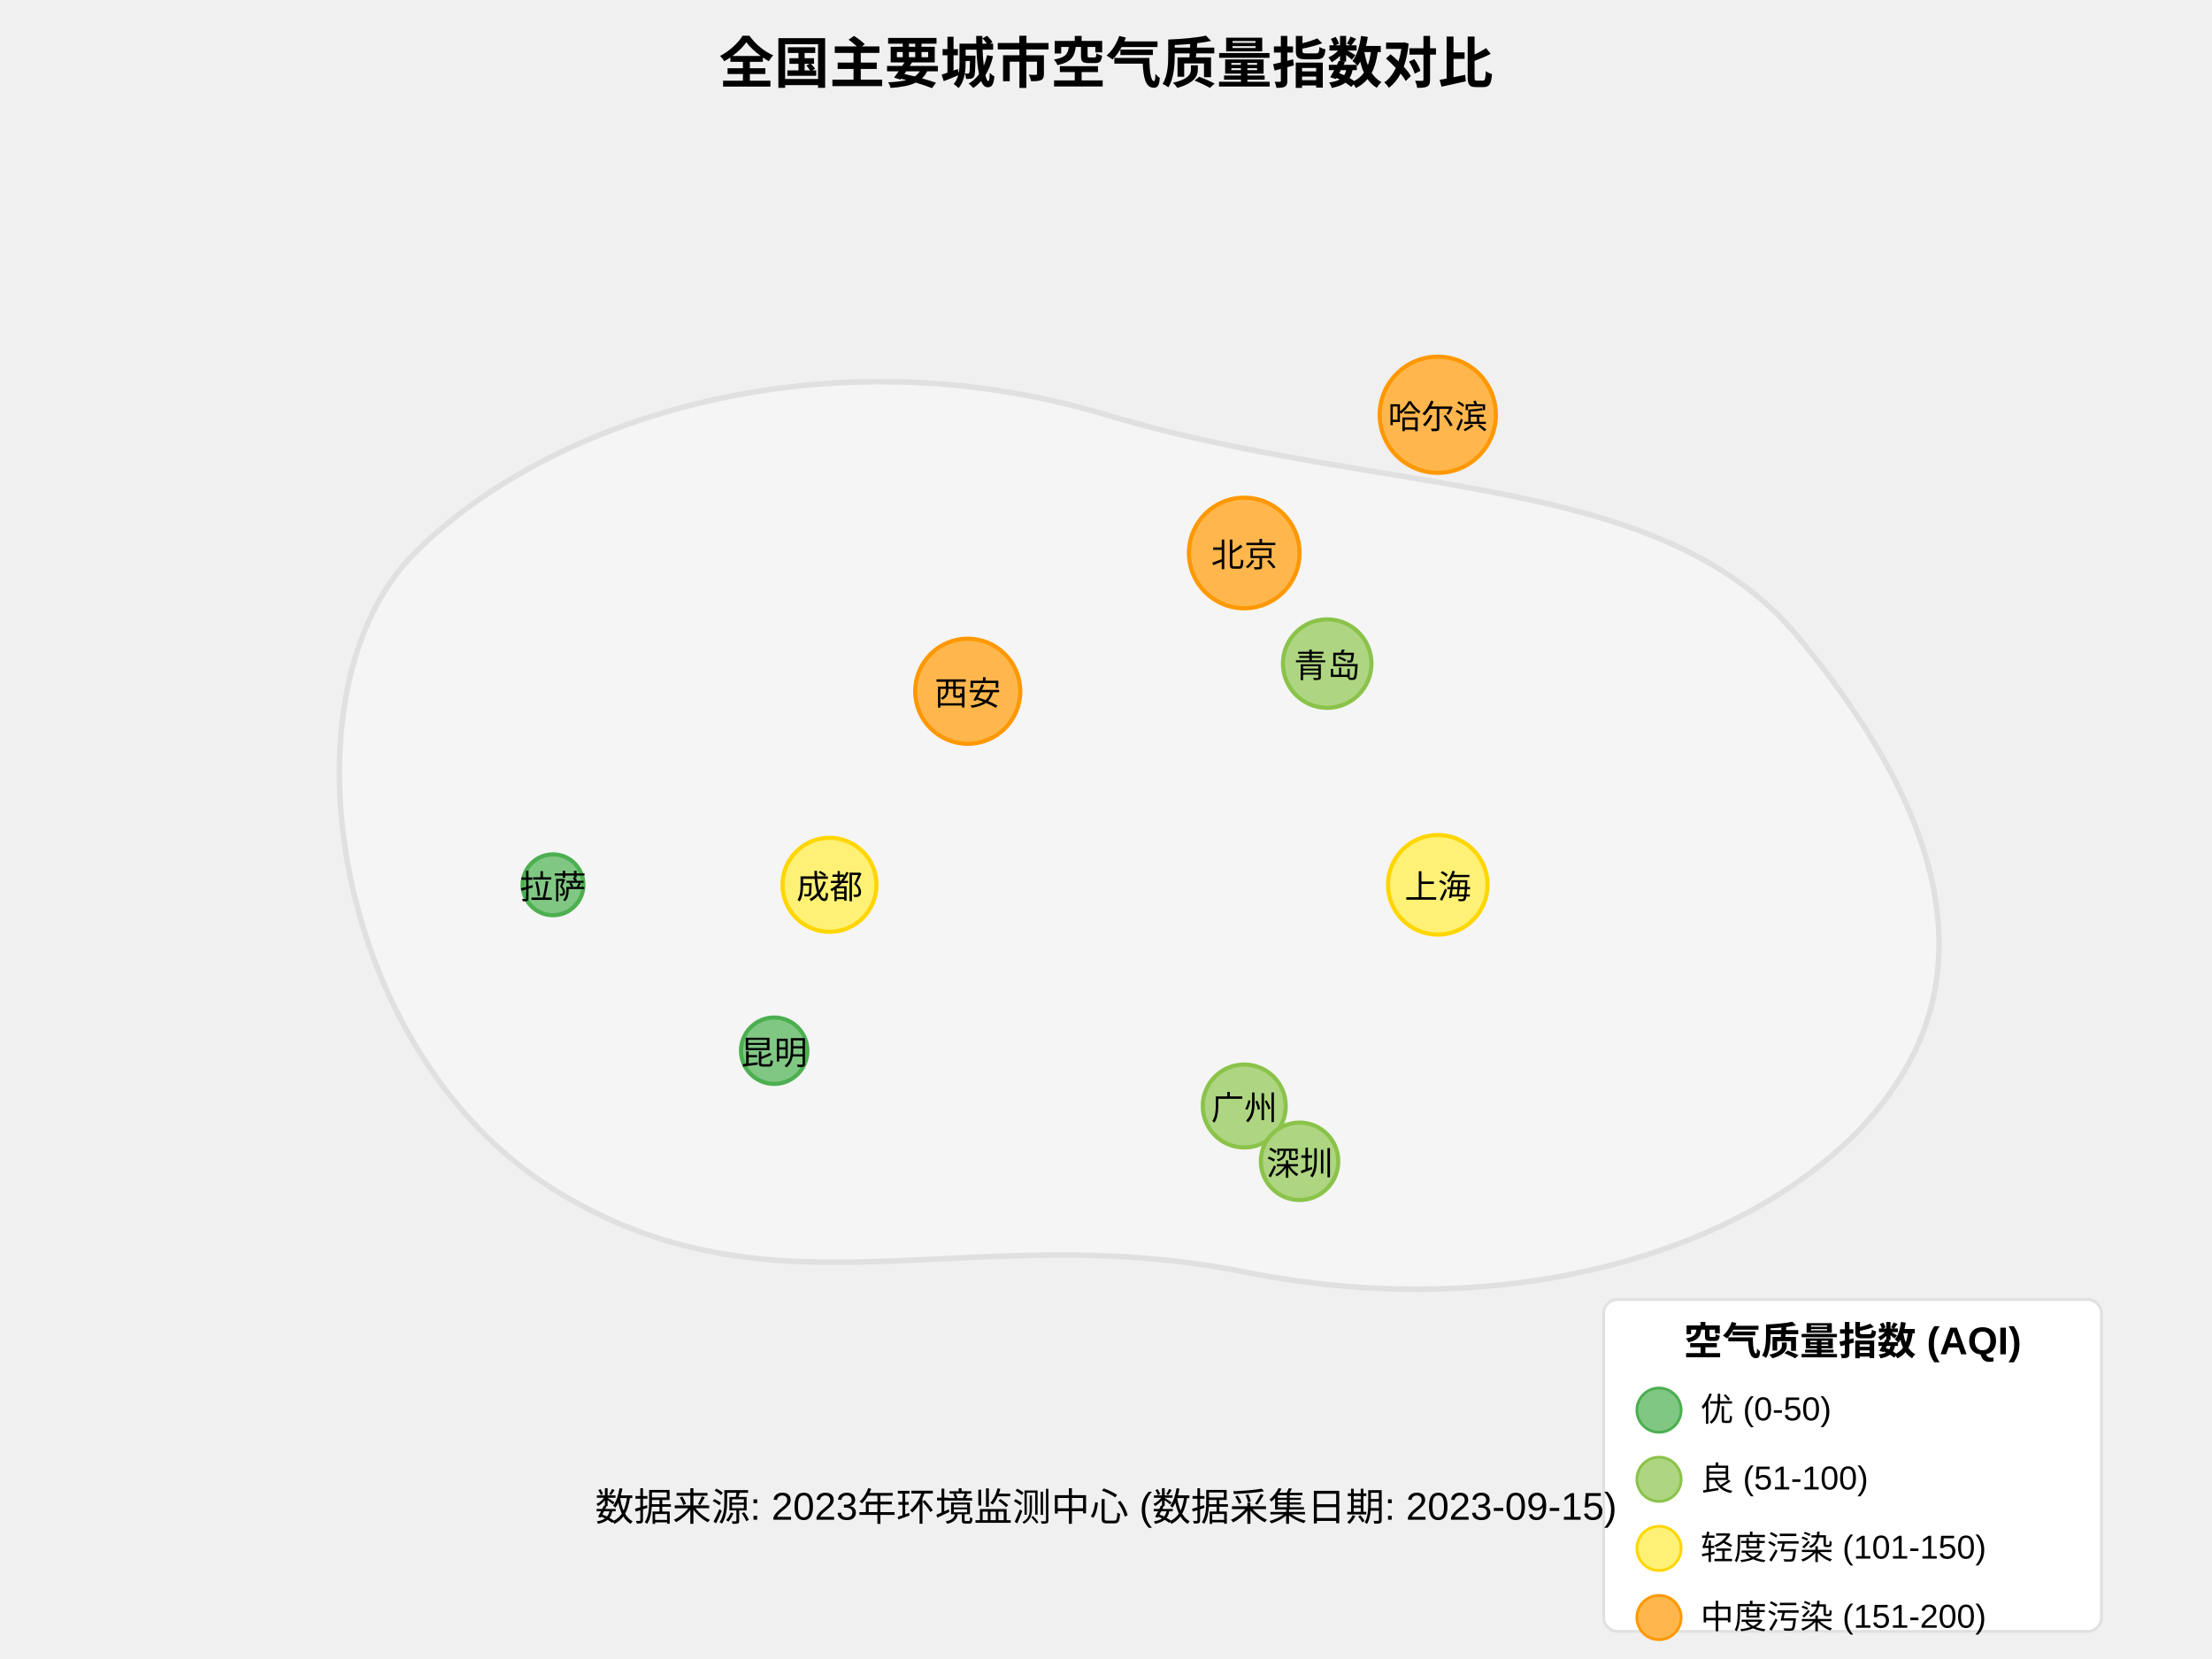
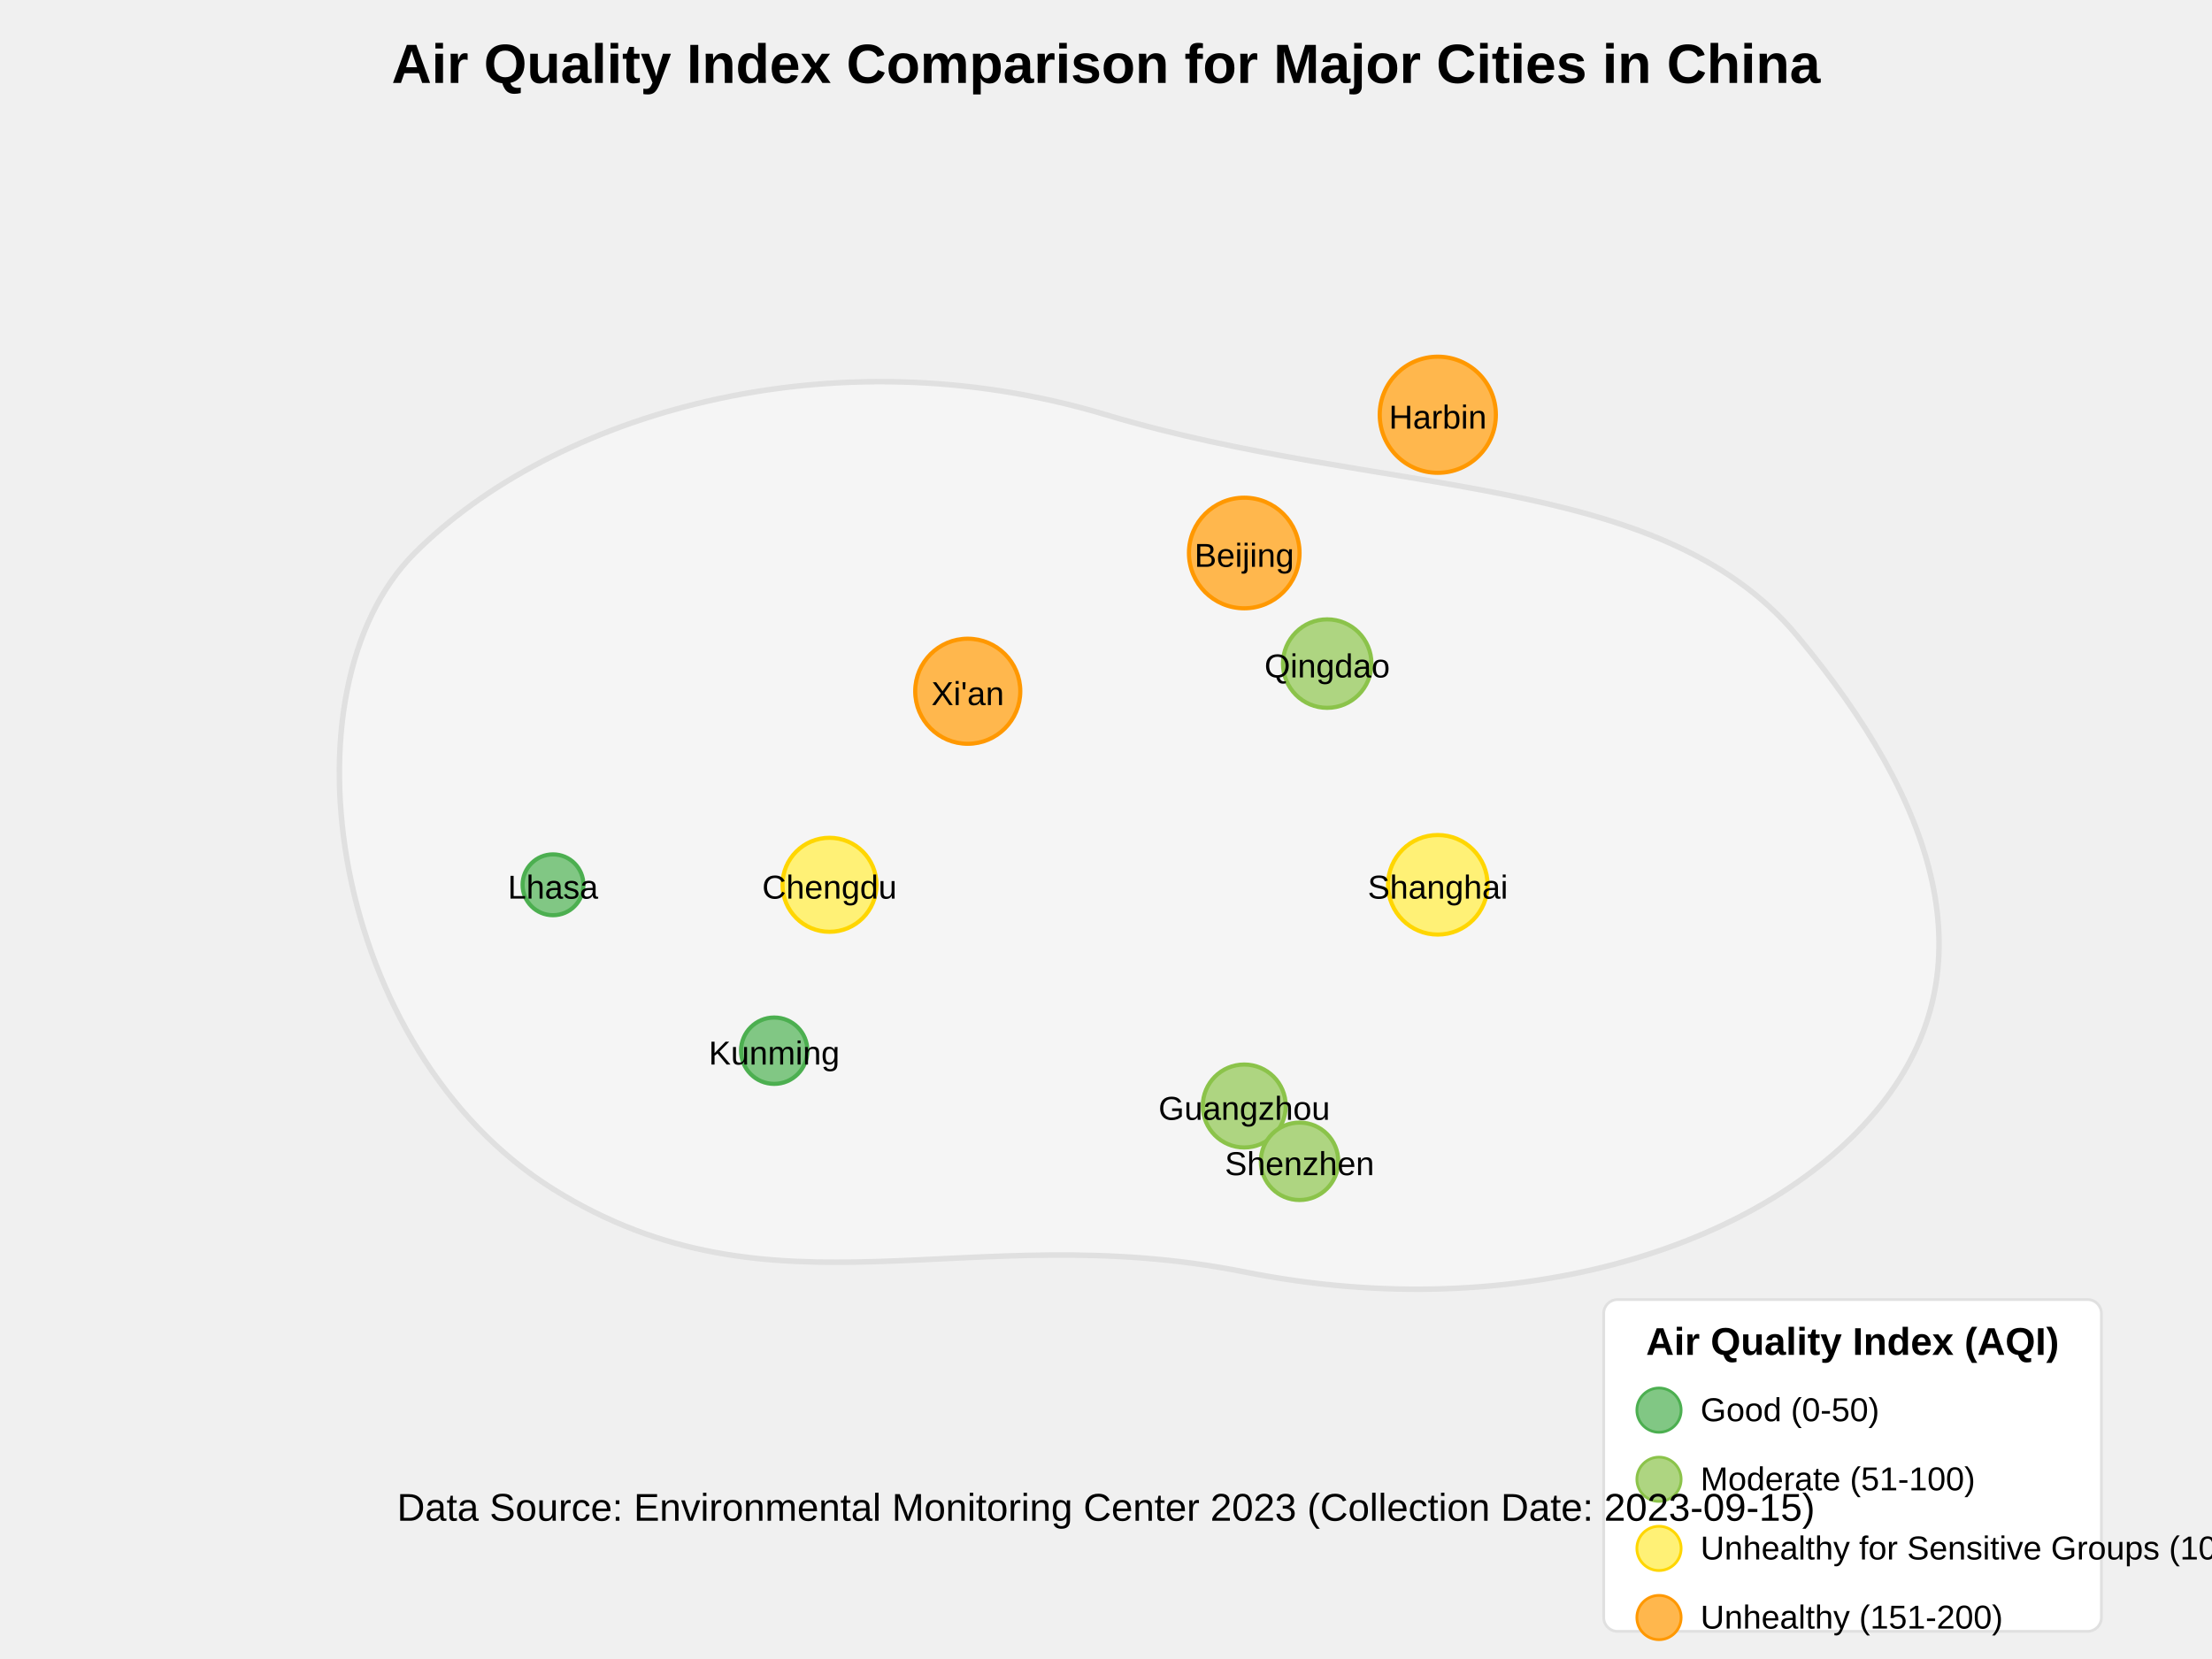
<svg xmlns="http://www.w3.org/2000/svg" version="1.1" width="800" height="600">
-   <text x="400" y="30" font-family="Arial" font-size="20" text-anchor="middle" font-weight="bold">全国主要城市空气质量指数对比</text>
+   <text x="400" y="30" font-family="Arial" font-size="20" text-anchor="middle" font-weight="bold">Air Quality Index Comparison for Major Cities in China</text>
  <path d="M150,200 C200,150 300,120 400,150 C500,180 600,170 650,230 C700,290 720,350 680,400 C640,450 550,480 450,460 C350,440 280,480 200,430 C120,380 100,250 150,200 Z" fill="#f5f5f5" stroke="#e0e0e0" stroke-width="2" />
  <circle cx="450" cy="200" r="20" fill="#ffb74d" stroke="#ff9800" stroke-width="1.5" />
-   <text x="450" y="205" font-family="Arial" font-size="12" text-anchor="middle">北京</text>
+   <text x="450" y="205" font-family="Arial" font-size="12" text-anchor="middle">Beijing</text>
  <circle cx="520" cy="320" r="18" fill="#fff176" stroke="#ffd600" stroke-width="1.5" />
-   <text x="520" y="325" font-family="Arial" font-size="12" text-anchor="middle">上海</text>
+   <text x="520" y="325" font-family="Arial" font-size="12" text-anchor="middle">Shanghai</text>
  <circle cx="450" cy="400" r="15" fill="#aed581" stroke="#8bc34a" stroke-width="1.5" />
-   <text x="450" y="405" font-family="Arial" font-size="12" text-anchor="middle">广州</text>
+   <text x="450" y="405" font-family="Arial" font-size="12" text-anchor="middle">Guangzhou</text>
  <circle cx="300" cy="320" r="17" fill="#fff176" stroke="#ffd600" stroke-width="1.5" />
-   <text x="300" y="325" font-family="Arial" font-size="12" text-anchor="middle">成都</text>
+   <text x="300" y="325" font-family="Arial" font-size="12" text-anchor="middle">Chengdu</text>
  <circle cx="350" cy="250" r="19" fill="#ffb74d" stroke="#ff9800" stroke-width="1.5" />
-   <text x="350" y="255" font-family="Arial" font-size="12" text-anchor="middle">西安</text>
+   <text x="350" y="255" font-family="Arial" font-size="12" text-anchor="middle">Xi'an</text>
  <circle cx="520" cy="150" r="21" fill="#ffb74d" stroke="#ff9800" stroke-width="1.5" />
-   <text x="520" y="155" font-family="Arial" font-size="12" text-anchor="middle">哈尔滨</text>
+   <text x="520" y="155" font-family="Arial" font-size="12" text-anchor="middle">Harbin</text>
  <circle cx="470" cy="420" r="14" fill="#aed581" stroke="#8bc34a" stroke-width="1.5" />
-   <text x="470" y="425" font-family="Arial" font-size="12" text-anchor="middle">深圳</text>
+   <text x="470" y="425" font-family="Arial" font-size="12" text-anchor="middle">Shenzhen</text>
  <circle cx="280" cy="380" r="12" fill="#81c784" stroke="#4caf50" stroke-width="1.5" />
-   <text x="280" y="385" font-family="Arial" font-size="12" text-anchor="middle">昆明</text>
+   <text x="280" y="385" font-family="Arial" font-size="12" text-anchor="middle">Kunming</text>
  <circle cx="480" cy="240" r="16" fill="#aed581" stroke="#8bc34a" stroke-width="1.5" />
-   <text x="480" y="245" font-family="Arial" font-size="12" text-anchor="middle">青岛</text>
+   <text x="480" y="245" font-family="Arial" font-size="12" text-anchor="middle">Qingdao</text>
  <circle cx="200" cy="320" r="11" fill="#81c784" stroke="#4caf50" stroke-width="1.5" />
-   <text x="200" y="325" font-family="Arial" font-size="12" text-anchor="middle">拉萨</text>
+   <text x="200" y="325" font-family="Arial" font-size="12" text-anchor="middle">Lhasa</text>
  <rect x="580" y="470" width="180" height="120" fill="white" stroke="#e0e0e0" stroke-width="1" rx="5" ry="5" />
-   <text x="670" y="490" font-family="Arial" font-size="14" text-anchor="middle" font-weight="bold">空气质量指数 (AQI)</text>
+   <text x="670" y="490" font-family="Arial" font-size="14" text-anchor="middle" font-weight="bold">Air Quality Index (AQI)</text>
  <circle cx="600" cy="510" r="8" fill="#81c784" stroke="#4caf50" stroke-width="1" />
-   <text x="615" y="514" font-family="Arial" font-size="12" text-anchor="start">优 (0-50)</text>
+   <text x="615" y="514" font-family="Arial" font-size="12" text-anchor="start">Good (0-50)</text>
  <circle cx="600" cy="535" r="8" fill="#aed581" stroke="#8bc34a" stroke-width="1" />
-   <text x="615" y="539" font-family="Arial" font-size="12" text-anchor="start">良 (51-100)</text>
+   <text x="615" y="539" font-family="Arial" font-size="12" text-anchor="start">Moderate (51-100)</text>
  <circle cx="600" cy="560" r="8" fill="#fff176" stroke="#ffd600" stroke-width="1" />
-   <text x="615" y="564" font-family="Arial" font-size="12" text-anchor="start">轻度污染 (101-150)</text>
+   <text x="615" y="564" font-family="Arial" font-size="12" text-anchor="start">Unhealthy for Sensitive Groups (101-150)</text>
  <circle cx="600" cy="585" r="8" fill="#ffb74d" stroke="#ff9800" stroke-width="1" />
-   <text x="615" y="589" font-family="Arial" font-size="12" text-anchor="start">中度污染 (151-200)</text>
-   <text x="400" y="550" font-family="Arial" font-size="14" text-anchor="middle">数据来源: 2023年环境监测中心 (数据采集日期: 2023-09-15)</text>
+   <text x="615" y="589" font-family="Arial" font-size="12" text-anchor="start">Unhealthy (151-200)</text>
+   <text x="400" y="550" font-family="Arial" font-size="14" text-anchor="middle">Data Source: Environmental Monitoring Center 2023 (Collection Date: 2023-09-15)</text>
</svg>
